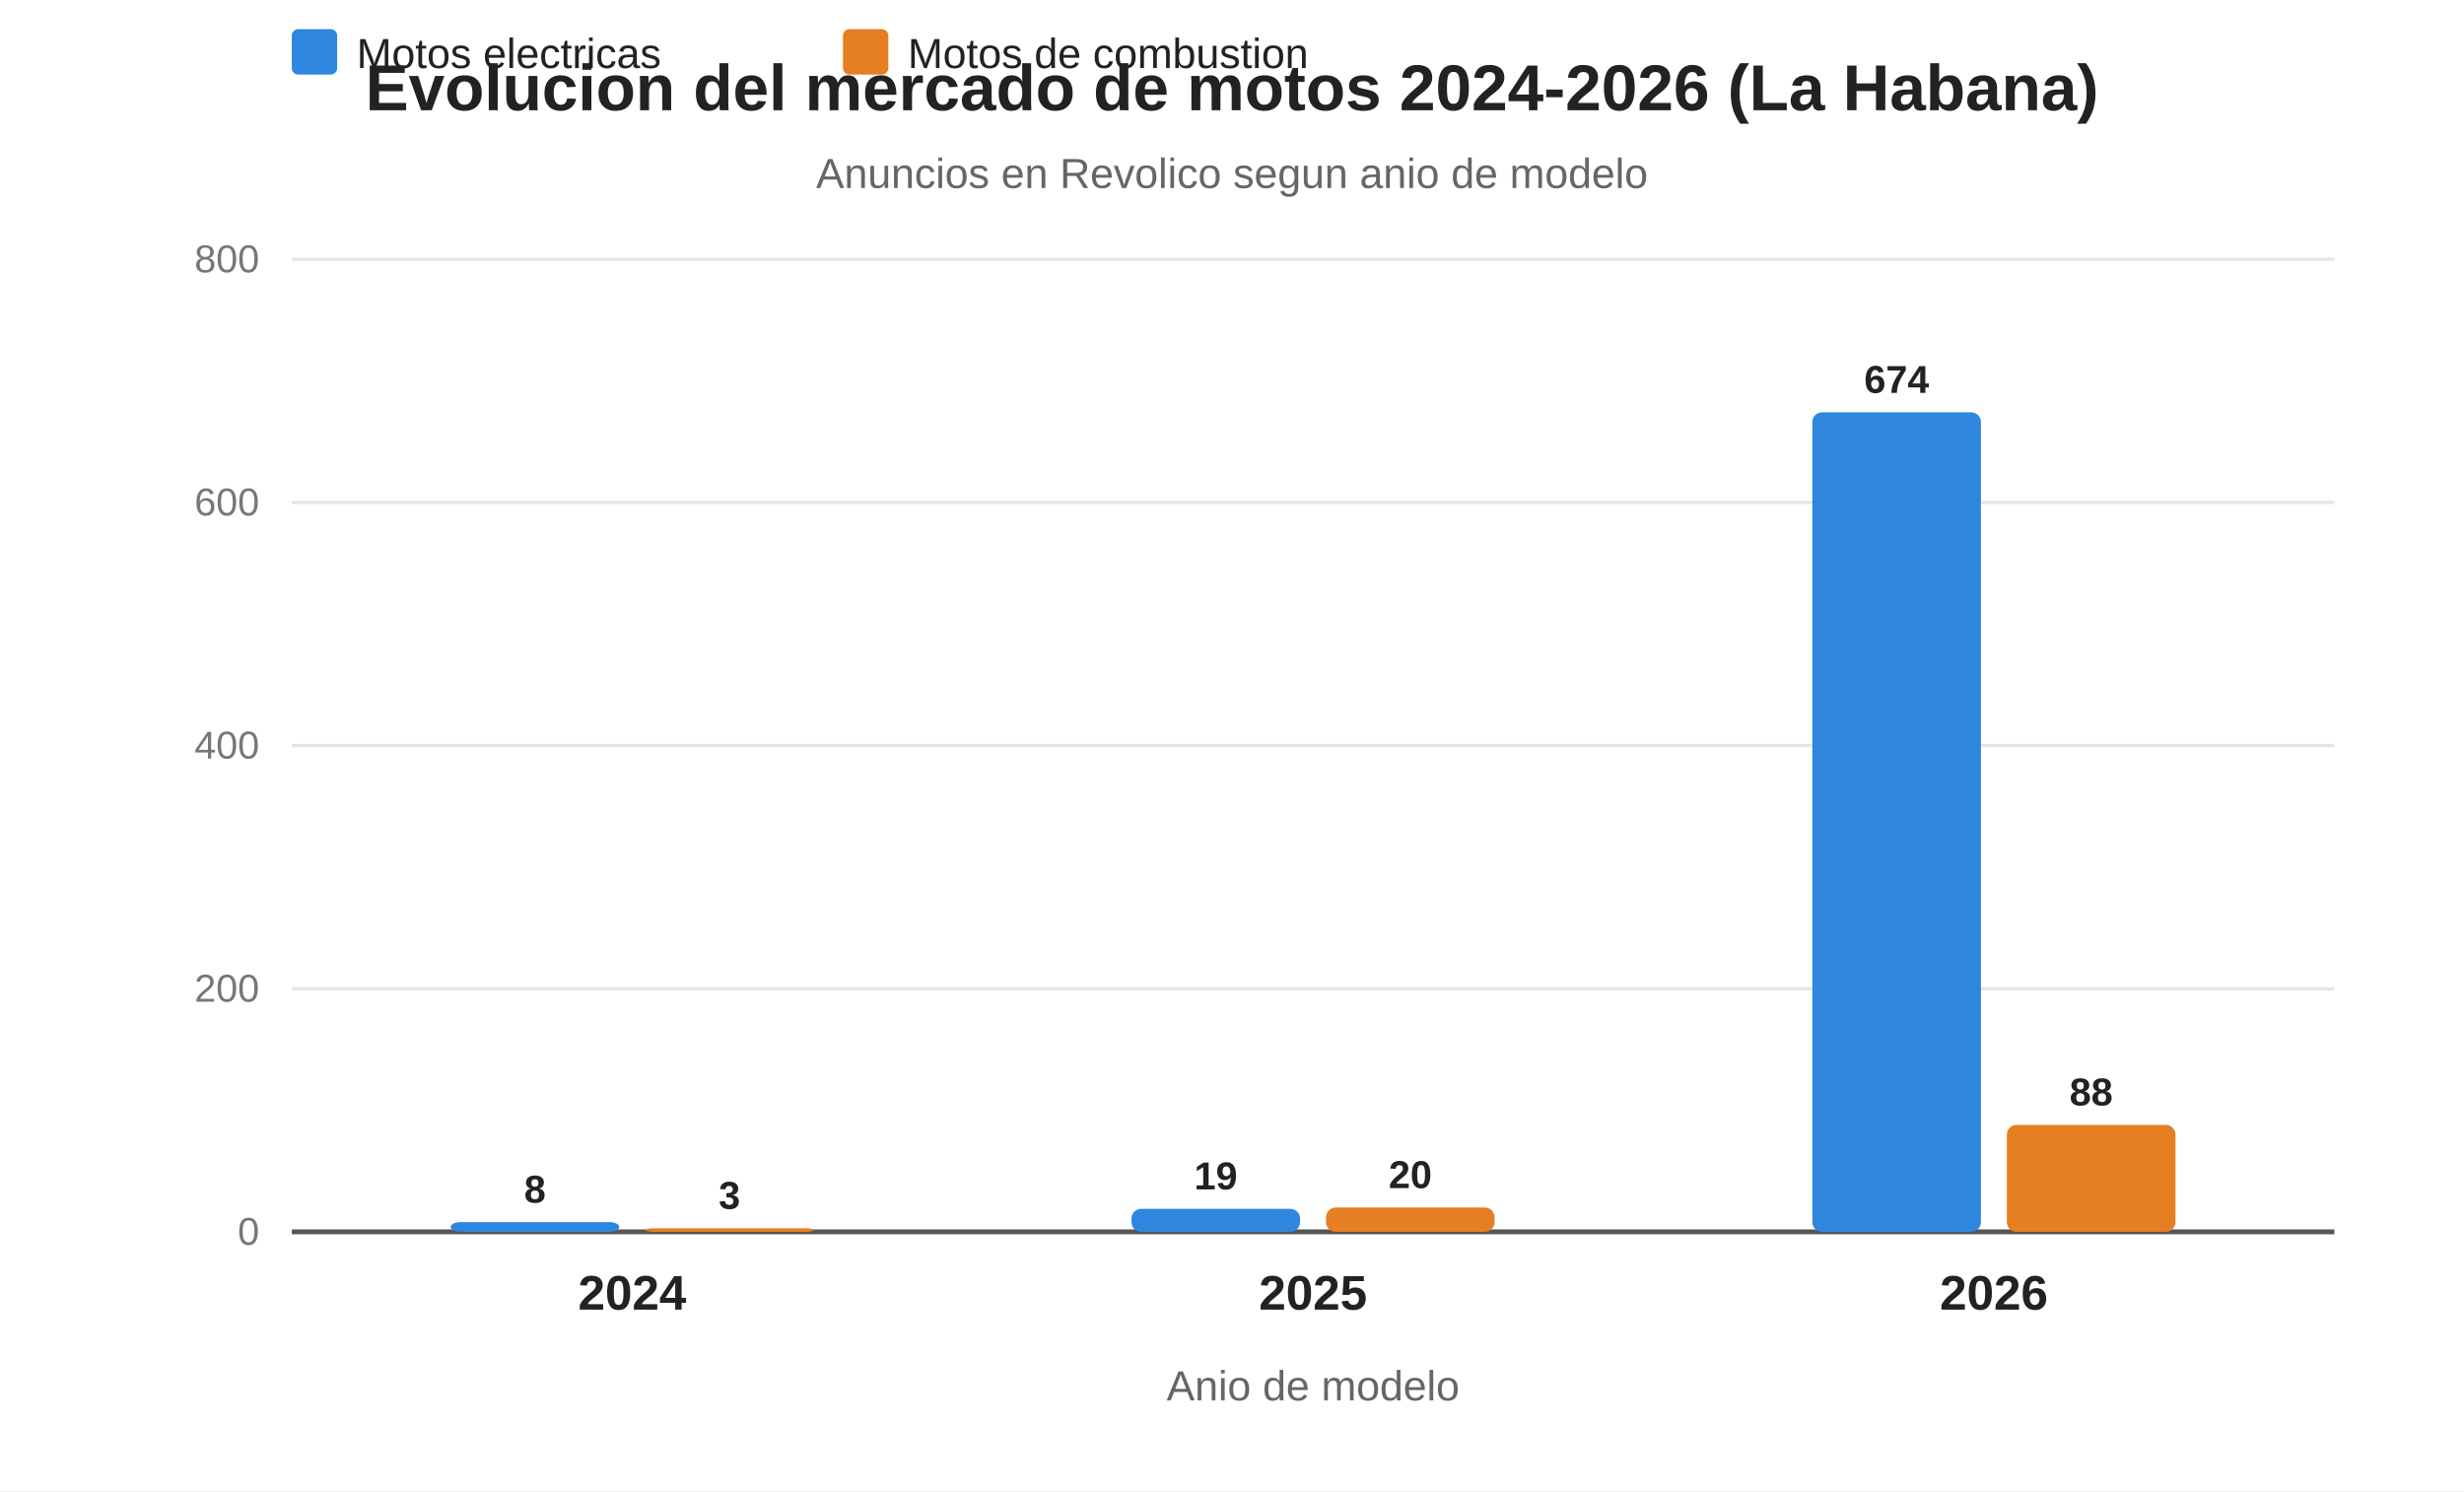
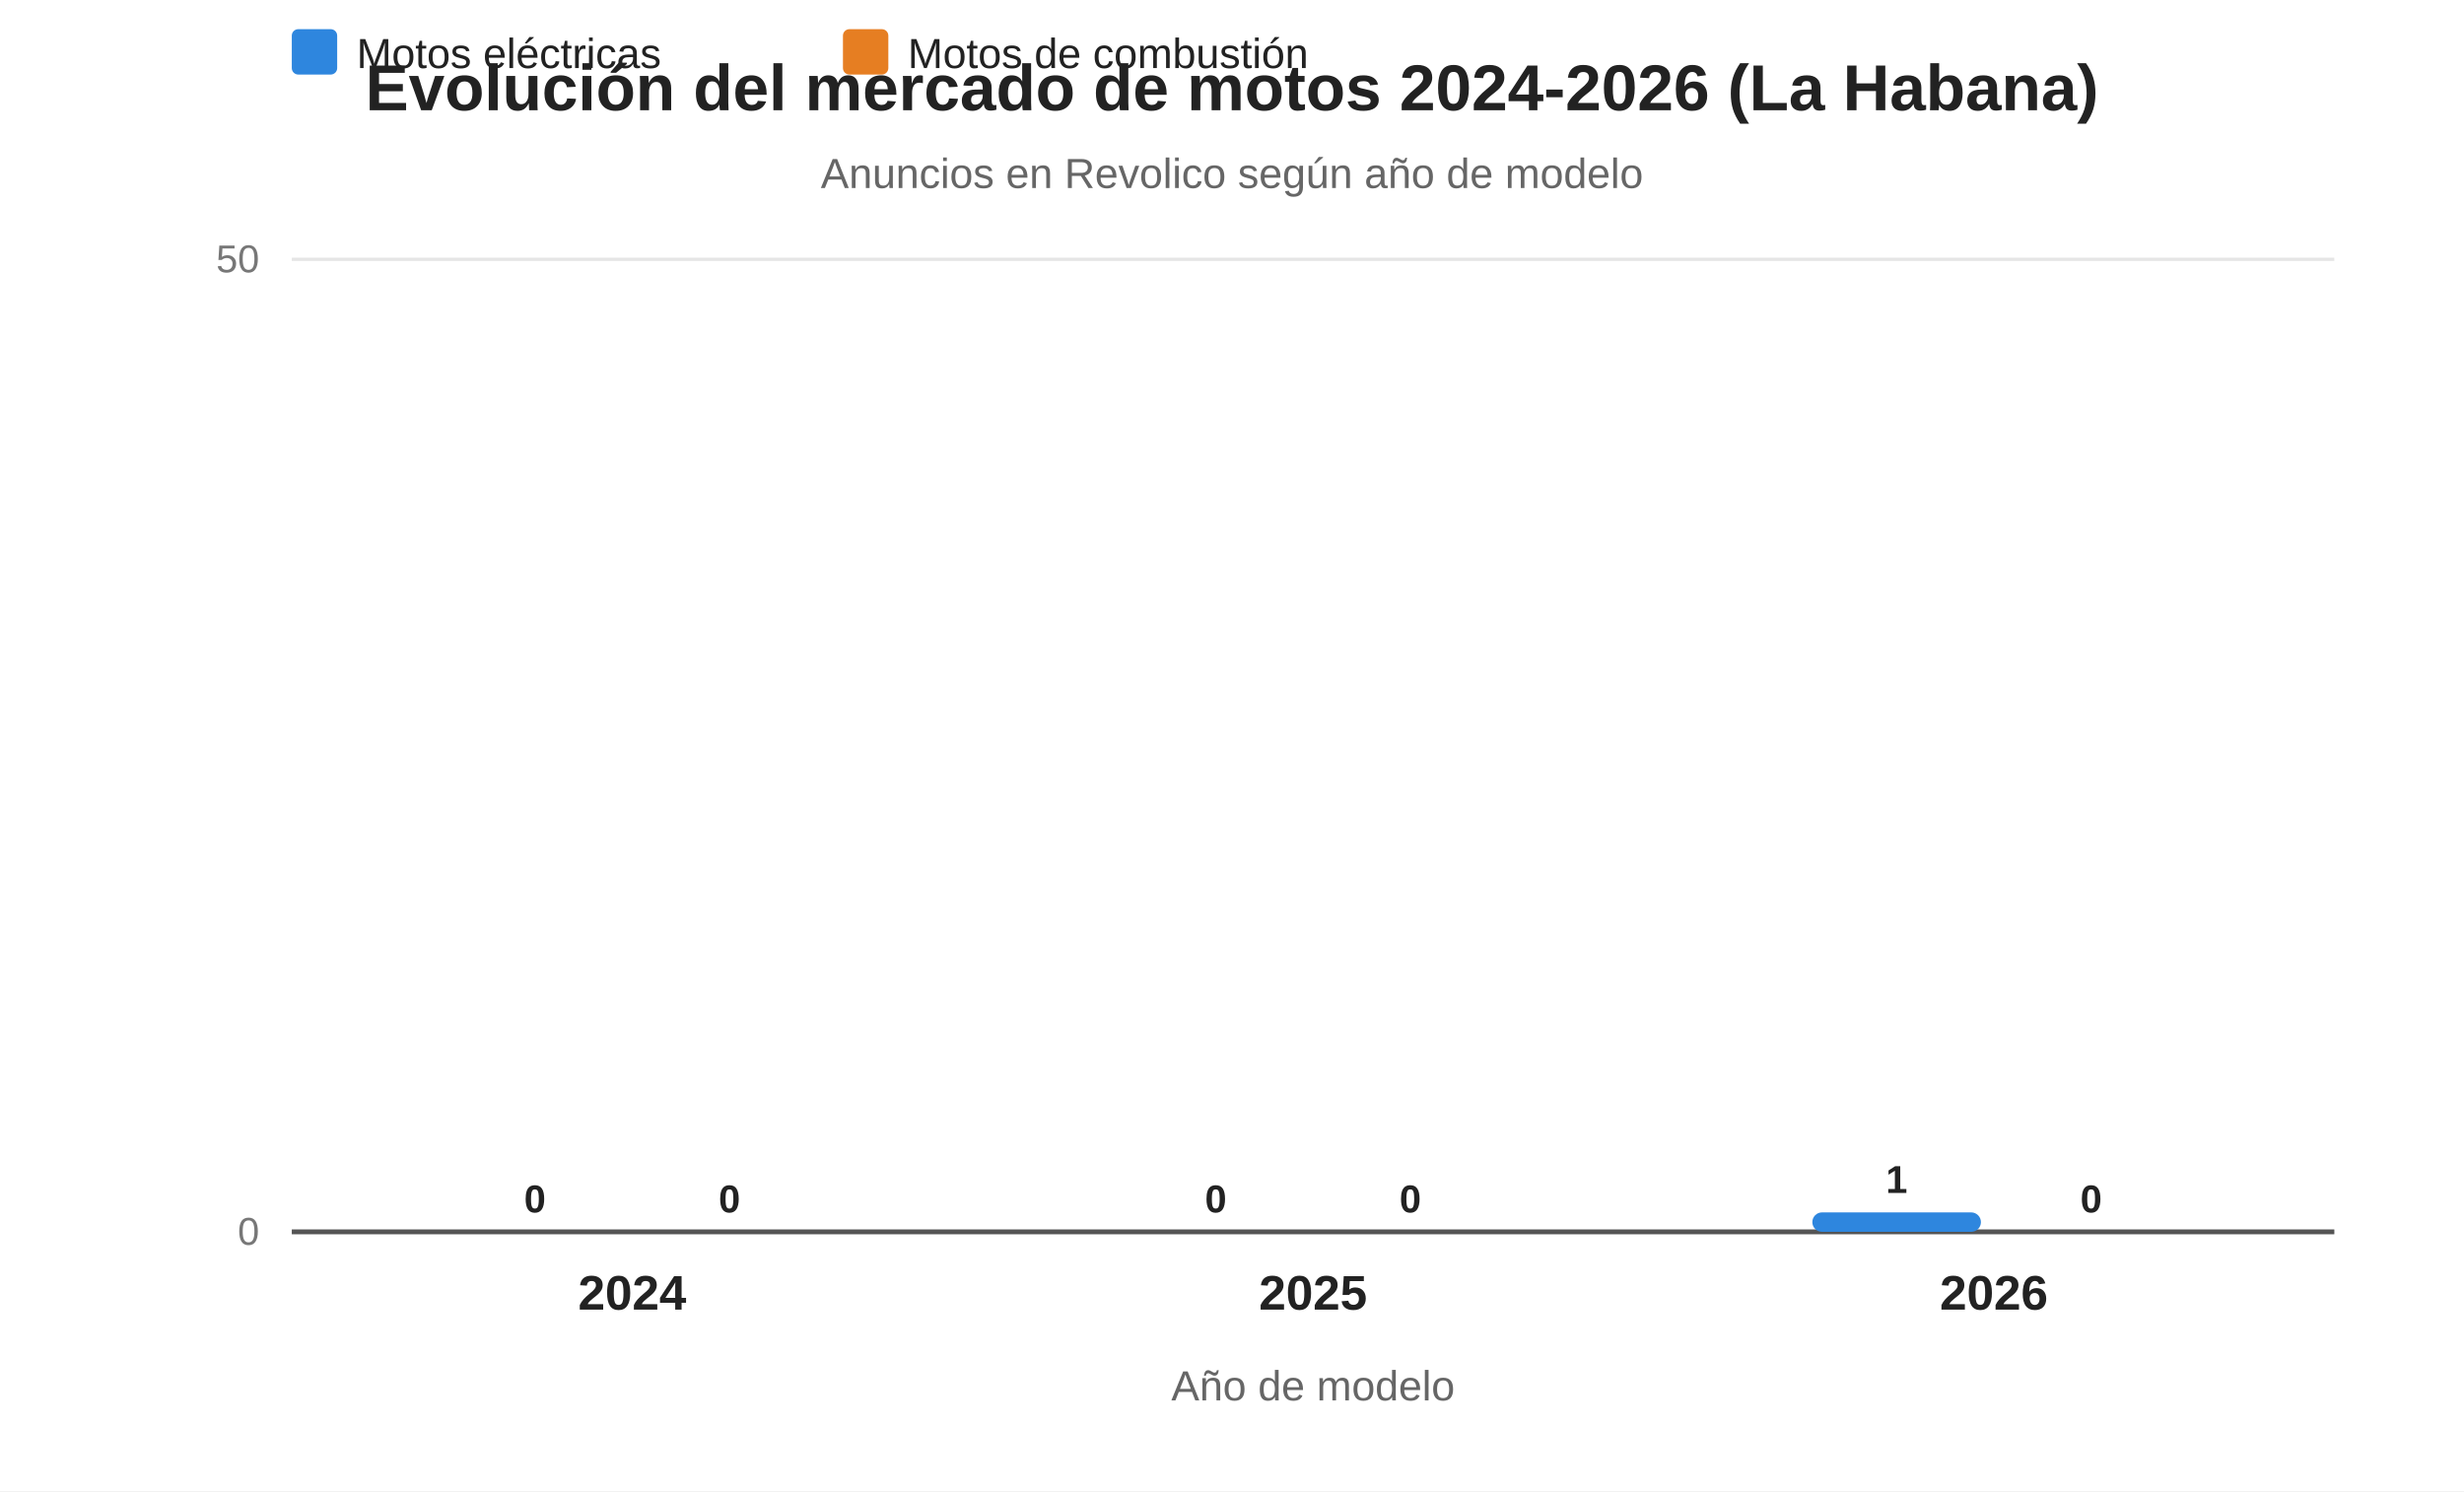
<svg xmlns="http://www.w3.org/2000/svg" width="760" height="460" viewBox="0 0 760 460" font-family="Segoe UI, Arial, sans-serif">
  <rect width="760" height="460" fill="#ffffff" />
-   <text x="380.0" y="34" text-anchor="middle" font-size="20" font-weight="bold" fill="#222222">Evolucion del mercado de motos 2024-2026 (La Habana)</text>
-   <text x="380.0" y="58" text-anchor="middle" font-size="13" fill="#666">Anuncios en Revolico segun anio de modelo</text>
+   <text x="380.0" y="34" text-anchor="middle" font-size="20" font-weight="bold" fill="#222222">Evolución del mercado de motos 2024-2026 (La Habana)</text>
+   <text x="380.0" y="58" text-anchor="middle" font-size="13" fill="#666">Anuncios en Revolico según año de modelo</text>
  <line x1="90" y1="380.0" x2="720" y2="380.0" stroke="#e5e5e5" stroke-width="1" />
  <text x="80" y="384.0" text-anchor="end" font-size="12" fill="#777">0</text>
-   <line x1="90" y1="305.0" x2="720" y2="305.0" stroke="#e5e5e5" stroke-width="1" />
-   <text x="80" y="309.0" text-anchor="end" font-size="12" fill="#777">200</text>
-   <line x1="90" y1="230.0" x2="720" y2="230.0" stroke="#e5e5e5" stroke-width="1" />
-   <text x="80" y="234.0" text-anchor="end" font-size="12" fill="#777">400</text>
-   <line x1="90" y1="155.0" x2="720" y2="155.0" stroke="#e5e5e5" stroke-width="1" />
-   <text x="80" y="159.0" text-anchor="end" font-size="12" fill="#777">600</text>
  <line x1="90" y1="80.0" x2="720" y2="80.0" stroke="#e5e5e5" stroke-width="1" />
-   <text x="80" y="84.0" text-anchor="end" font-size="12" fill="#777">800</text>
+   <text x="80" y="84.0" text-anchor="end" font-size="12" fill="#777">50</text>
  <line x1="90" y1="380" x2="720" y2="380" stroke="#555555" stroke-width="1.5" />
-   <rect x="139.0" y="377.0" width="52" height="3.0" fill="#2E86DE" rx="3" />
-   <text x="165.0" y="371.0" text-anchor="middle" font-size="12" font-weight="bold" fill="#222222">8</text>
-   <rect x="199.0" y="378.9" width="52" height="1.1" fill="#E67E22" rx="3" />
-   <text x="225.0" y="372.9" text-anchor="middle" font-size="12" font-weight="bold" fill="#222222">3</text>
+   <rect x="139.0" y="380.0" width="52" height="0.0" fill="#2E86DE" rx="3" />
+   <text x="165.0" y="374.0" text-anchor="middle" font-size="12" font-weight="bold" fill="#222222">0</text>
+   <rect x="199.0" y="380.0" width="52" height="0.0" fill="#E67E22" rx="3" />
+   <text x="225.0" y="374.0" text-anchor="middle" font-size="12" font-weight="bold" fill="#222222">0</text>
  <text x="195.0" y="404" text-anchor="middle" font-size="15" font-weight="bold" fill="#222222">2024</text>
-   <rect x="349.0" y="372.9" width="52" height="7.1" fill="#2E86DE" rx="3" />
-   <text x="375.0" y="366.9" text-anchor="middle" font-size="12" font-weight="bold" fill="#222222">19</text>
-   <rect x="409.0" y="372.5" width="52" height="7.5" fill="#E67E22" rx="3" />
-   <text x="435.0" y="366.5" text-anchor="middle" font-size="12" font-weight="bold" fill="#222222">20</text>
+   <rect x="349.0" y="380.0" width="52" height="0.0" fill="#2E86DE" rx="3" />
+   <text x="375.0" y="374.0" text-anchor="middle" font-size="12" font-weight="bold" fill="#222222">0</text>
+   <rect x="409.0" y="380.0" width="52" height="0.0" fill="#E67E22" rx="3" />
+   <text x="435.0" y="374.0" text-anchor="middle" font-size="12" font-weight="bold" fill="#222222">0</text>
  <text x="405.0" y="404" text-anchor="middle" font-size="15" font-weight="bold" fill="#222222">2025</text>
-   <rect x="559.0" y="127.2" width="52" height="252.8" fill="#2E86DE" rx="3" />
-   <text x="585.0" y="121.2" text-anchor="middle" font-size="12" font-weight="bold" fill="#222222">674</text>
-   <rect x="619.0" y="347.0" width="52" height="33.0" fill="#E67E22" rx="3" />
-   <text x="645.0" y="341.0" text-anchor="middle" font-size="12" font-weight="bold" fill="#222222">88</text>
+   <rect x="559.0" y="374.0" width="52" height="6.0" fill="#2E86DE" rx="3" />
+   <text x="585.0" y="368.0" text-anchor="middle" font-size="12" font-weight="bold" fill="#222222">1</text>
+   <rect x="619.0" y="380.0" width="52" height="0.0" fill="#E67E22" rx="3" />
+   <text x="645.0" y="374.0" text-anchor="middle" font-size="12" font-weight="bold" fill="#222222">0</text>
  <text x="615.0" y="404" text-anchor="middle" font-size="15" font-weight="bold" fill="#222222">2026</text>
-   <text x="405.0" y="432" text-anchor="middle" font-size="13" fill="#666">Anio de modelo</text>
+   <text x="405.0" y="432" text-anchor="middle" font-size="13" fill="#666">Año de modelo</text>
  <rect x="90" y="9" width="14" height="14" fill="#2E86DE" rx="2" />
-   <text x="110" y="21" font-size="13" fill="#222222">Motos electricas</text>
+   <text x="110" y="21" font-size="13" fill="#222222">Motos eléctricas</text>
  <rect x="260" y="9" width="14" height="14" fill="#E67E22" rx="2" />
-   <text x="280" y="21" font-size="13" fill="#222222">Motos de combustion</text>
+   <text x="280" y="21" font-size="13" fill="#222222">Motos de combustión</text>
</svg>
